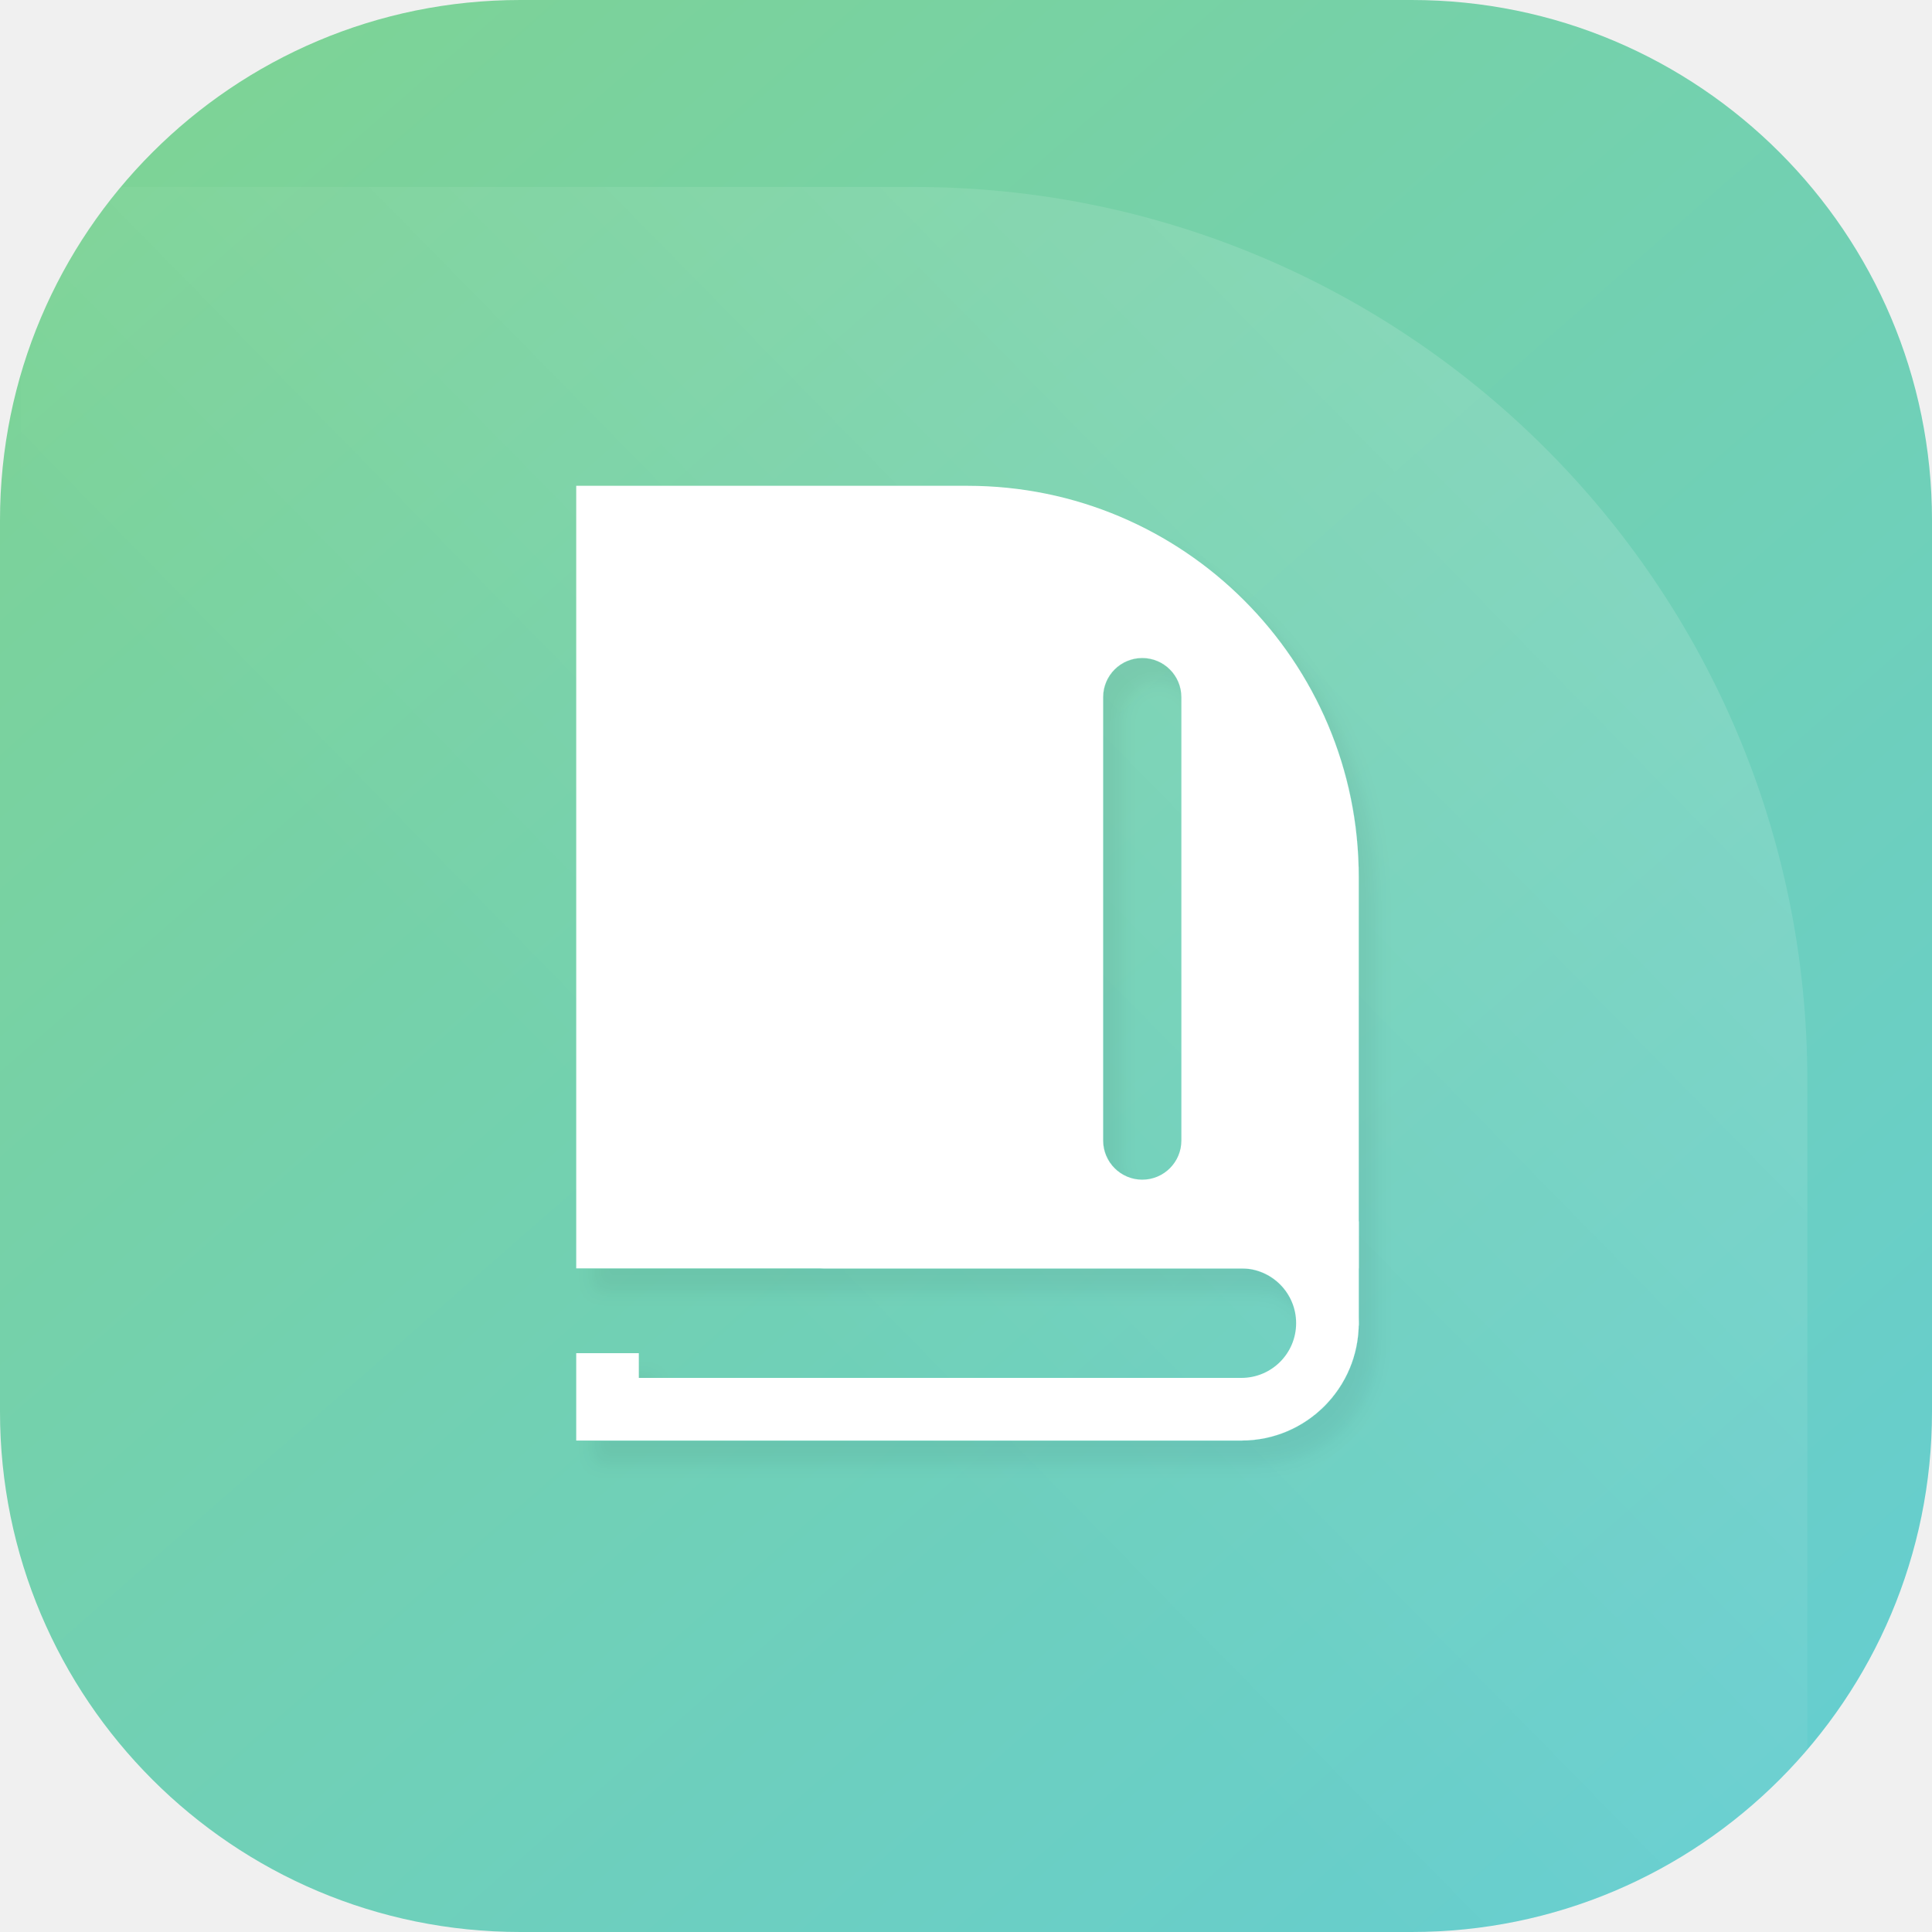
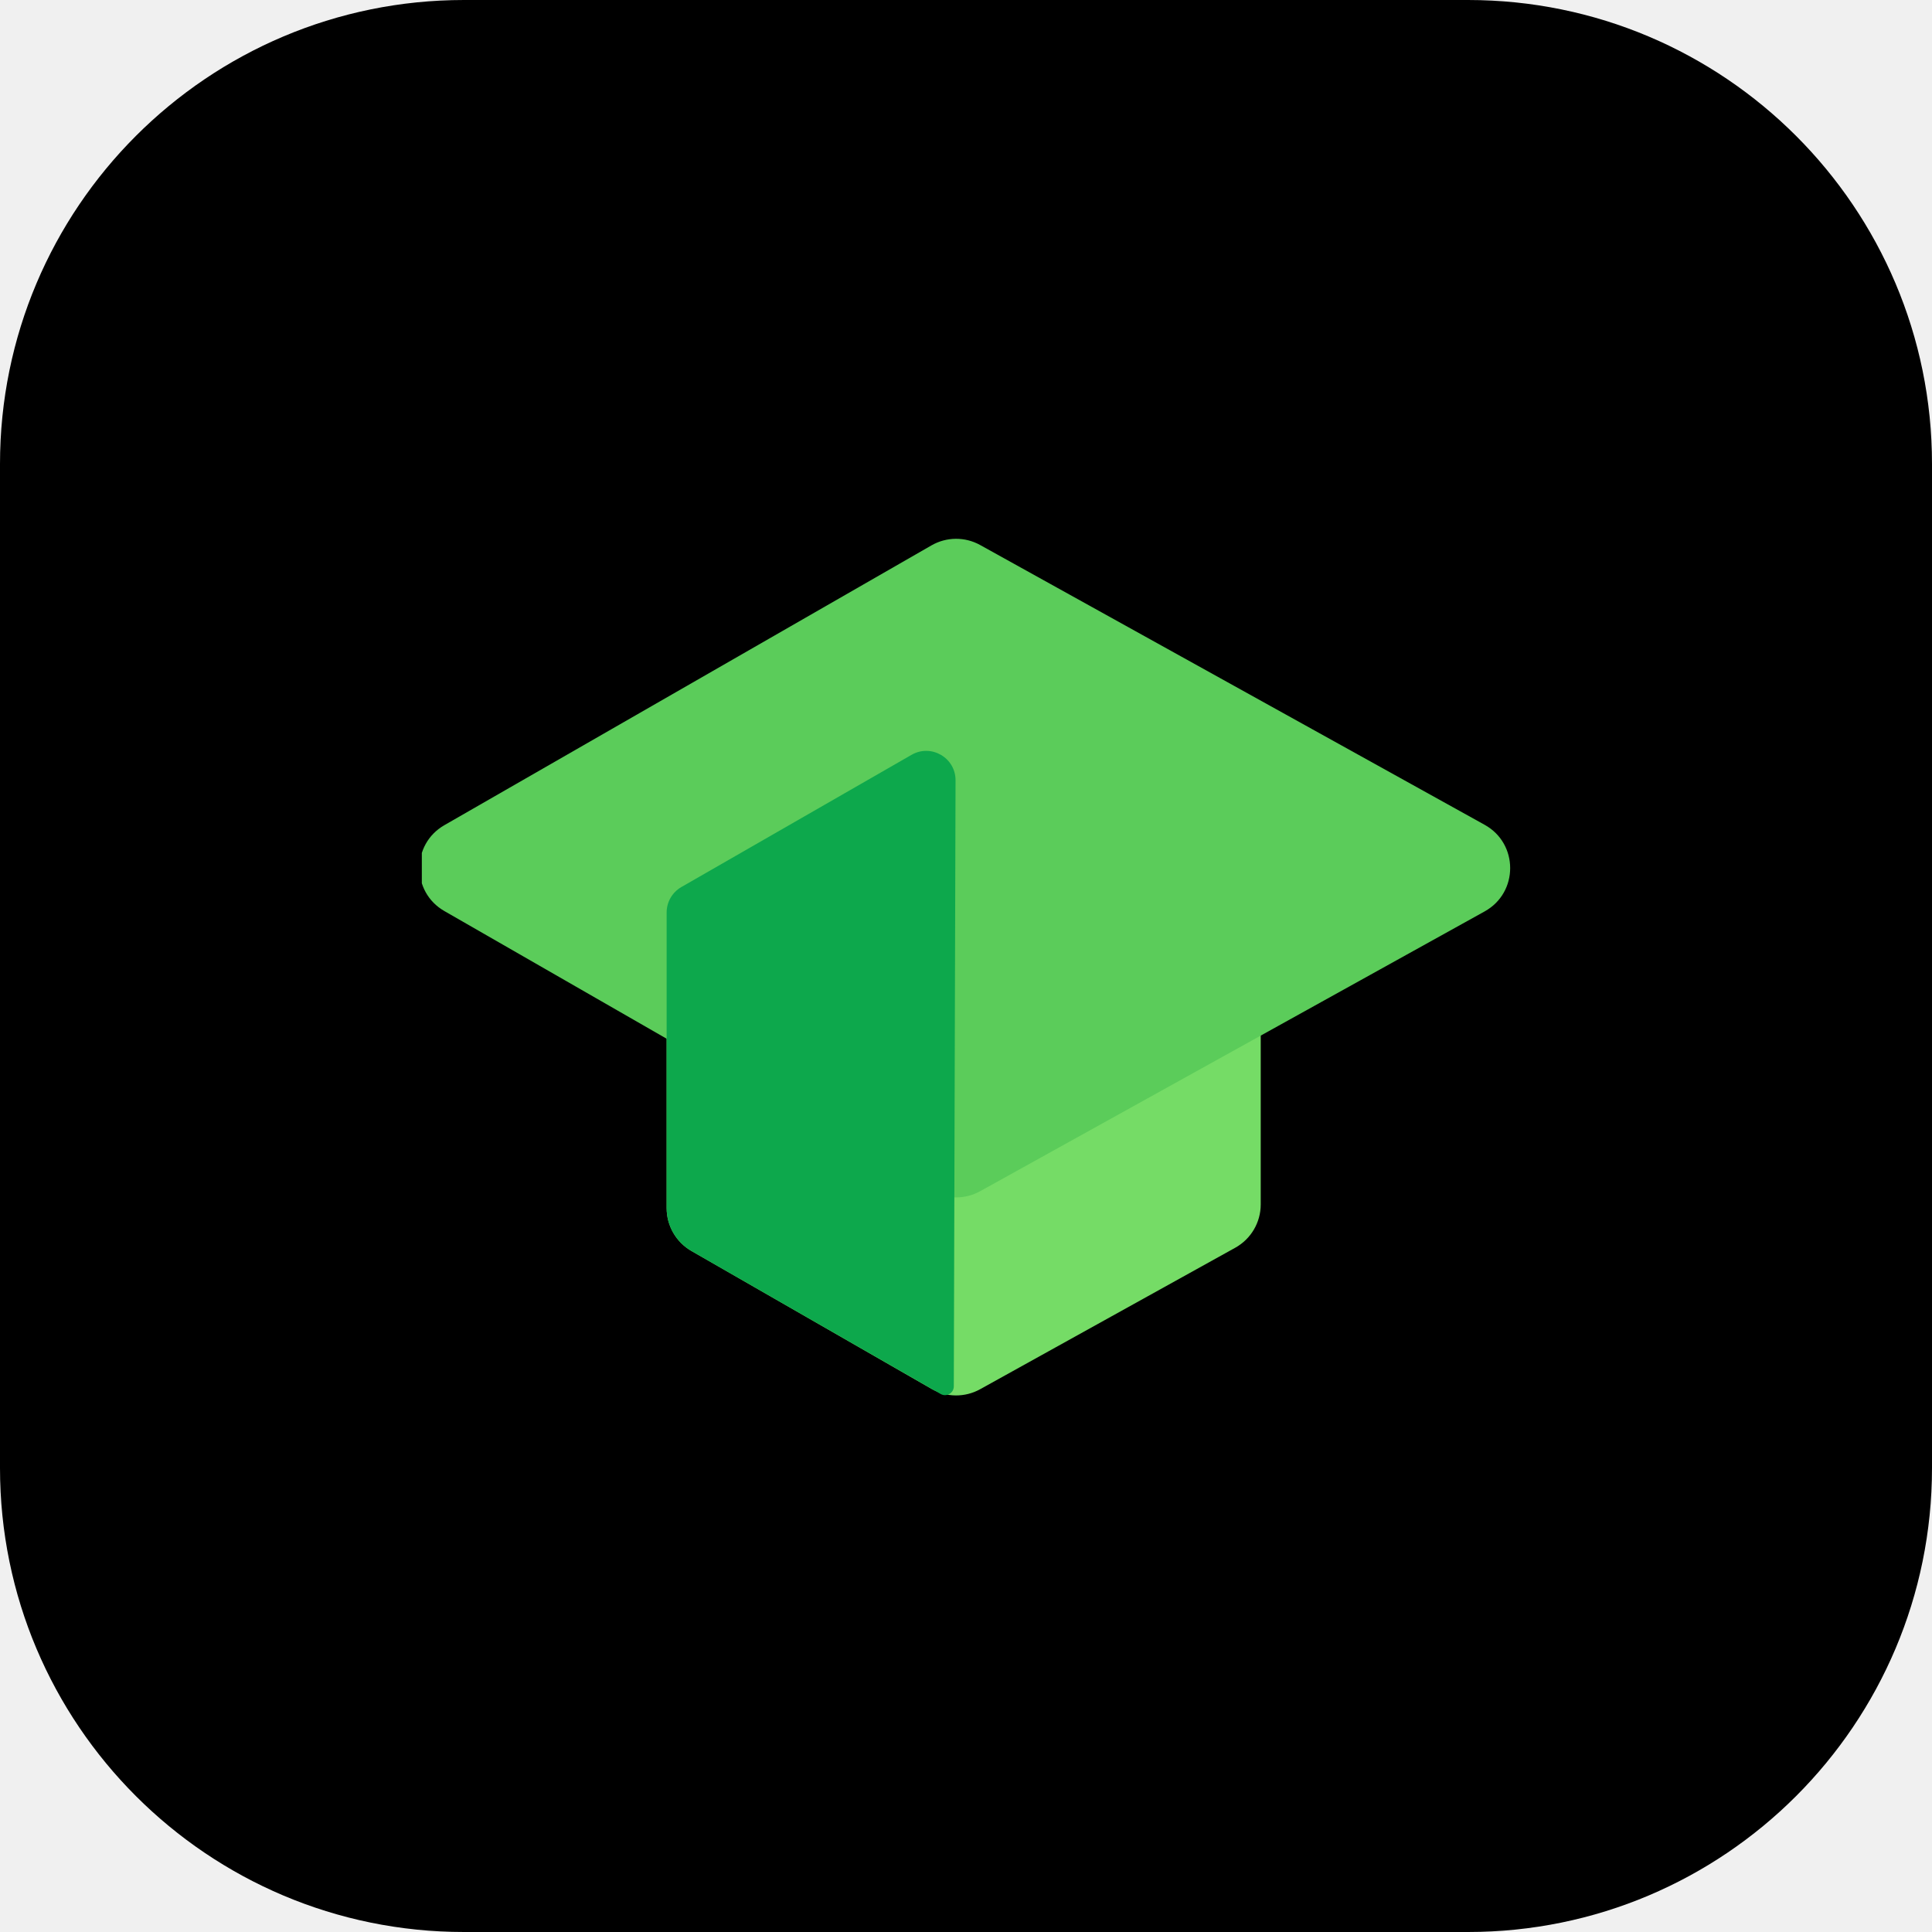
- <svg xmlns="http://www.w3.org/2000/svg" width="40" height="40" viewBox="0 0 40 40" fill="none">
-   <path d="M0 10.773C0 4.823 4.823 0 10.773 0H29.227C35.177 0 40 4.823 40 10.773V29.227C40 35.177 35.177 40 29.227 40H10.773C4.823 40 0 35.177 0 29.227V10.773Z" fill="url(#paint0_linear_3502_439)" />
-   <mask id="mask0_3502_439" style="maskType:alpha" maskUnits="userSpaceOnUse" x="0" y="0" width="40" height="40">
-     <rect width="40" height="40" rx="10.773" fill="url(#paint1_linear_3502_439)" />
-   </mask>
-   <g mask="url(#mask0_3502_439)">
-     <path d="M37.419 22.366C37.419 12.151 29.139 3.871 18.925 3.871H0.43V40.86H37.419V22.366Z" fill="url(#paint2_linear_3502_439)" />
-   </g>
-   <g filter="url(#filter0_d_3502_439)">
-     <path fill-rule="evenodd" clip-rule="evenodd" d="M20.031 10.058C24.505 10.058 28.131 13.685 28.131 18.159V26.26H11.93V10.058H20.031ZM23.649 13.623C23.202 13.623 22.839 13.985 22.839 14.433V23.614C22.839 24.061 23.202 24.424 23.649 24.424C24.096 24.424 24.459 24.061 24.459 23.614V14.433C24.459 13.985 24.096 13.623 23.649 13.623Z" fill="white" />
-     <path fill-rule="evenodd" clip-rule="evenodd" d="M16.401 25.612C16.401 25.254 16.692 24.964 17.05 24.964H25.701C27.044 24.964 28.131 26.052 28.131 27.394C28.131 28.736 27.044 29.825 25.701 29.825H11.93V28.016H13.226V28.528H25.701C26.328 28.528 26.835 28.021 26.835 27.394C26.835 26.768 26.328 26.26 25.701 26.26H17.05C16.692 26.26 16.401 25.97 16.401 25.612Z" fill="white" />
-     <path d="M27.052 25.288H28.132V27.448H27.052V25.288Z" fill="white" />
+ <svg xmlns="http://www.w3.org/2000/svg" width="458" height="458" viewBox="0 0 458 458" fill="none">
+   <rect width="458" height="458" rx="110" fill="black" />
+   <g clip-path="url(#clip0_318_35448)">
+     <path d="M158.034 219.083C158.034 214.881 160.281 210.999 163.924 208.906L220.812 176.23C224.377 174.182 228.754 174.149 232.35 176.143L292.824 209.681C296.554 211.75 298.868 215.679 298.868 219.945V285.528C298.868 289.794 296.554 293.723 292.824 295.792L232.35 329.33C228.754 331.324 224.377 331.291 220.812 329.243L163.924 296.567C160.281 294.474 158.034 290.592 158.034 286.39V219.083Z" fill="#75DC66" />
+     <path d="M220.816 129.288L105.338 195.618C97.484 200.129 97.484 211.46 105.338 215.971L220.816 282.301C224.381 284.349 228.758 284.382 232.354 282.388L351.956 216.058C360.015 211.588 360.015 200 351.956 195.531L232.354 129.201C228.758 127.207 224.381 127.24 220.816 129.288Z" fill="#5BCC5A" />
+     <path d="M161.525 210.284L216.101 178.936C220.746 176.268 226.537 179.631 226.522 184.988L226.11 328.652C226.105 330.254 224.373 331.253 222.984 330.456L163.929 296.566C160.282 294.474 158.034 290.591 158.034 286.387V216.316C158.034 213.825 159.365 211.525 161.525 210.284Z" fill="#0DA84C" />
  </g>
  <defs>
-     <filter id="filter0_d_3502_439" x="11.93" y="10.058" width="16.904" height="20.585" filterUnits="userSpaceOnUse" color-interpolation-filters="sRGB">
-       <feFlood flood-opacity="0" result="BackgroundImageFix" />
-       <feColorMatrix in="SourceAlpha" type="matrix" values="0 0 0 0 0 0 0 0 0 0 0 0 0 0 0 0 0 0 127 0" result="hardAlpha" />
-       <feOffset dx="0.351" dy="0.468" />
-       <feGaussianBlur stdDeviation="0.175" />
-       <feComposite in2="hardAlpha" operator="out" />
-       <feColorMatrix type="matrix" values="0 0 0 0 0 0 0 0 0 0 0 0 0 0 0 0 0 0 0.05 0" />
-       <feBlend mode="normal" in2="BackgroundImageFix" result="effect1_dropShadow_3502_439" />
-       <feBlend mode="normal" in="SourceGraphic" in2="effect1_dropShadow_3502_439" result="shape" />
-     </filter>
-     <linearGradient id="paint0_linear_3502_439" x1="-15.876" y1="-21.829" x2="54.282" y2="58.309" gradientUnits="userSpaceOnUse">
-       <stop stop-color="#8CD672" />
-       <stop offset="1" stop-color="#59CBEF" />
-     </linearGradient>
-     <linearGradient id="paint1_linear_3502_439" x1="-2.802" y1="-2.276" x2="37.239" y2="61.111" gradientUnits="userSpaceOnUse">
-       <stop offset="1" stop-color="#FFD55C" />
-     </linearGradient>
-     <linearGradient id="paint2_linear_3502_439" x1="32.249" y1="9.638" x2="0.43" y2="40.86" gradientUnits="userSpaceOnUse">
-       <stop stop-color="white" stop-opacity="0.16" />
-       <stop offset="0.531" stop-color="white" stop-opacity="0" />
-     </linearGradient>
+     <clipPath id="clip0_318_35448">
+       <rect width="258" height="258" fill="white" transform="translate(100 100)" />
+     </clipPath>
  </defs>
</svg>
